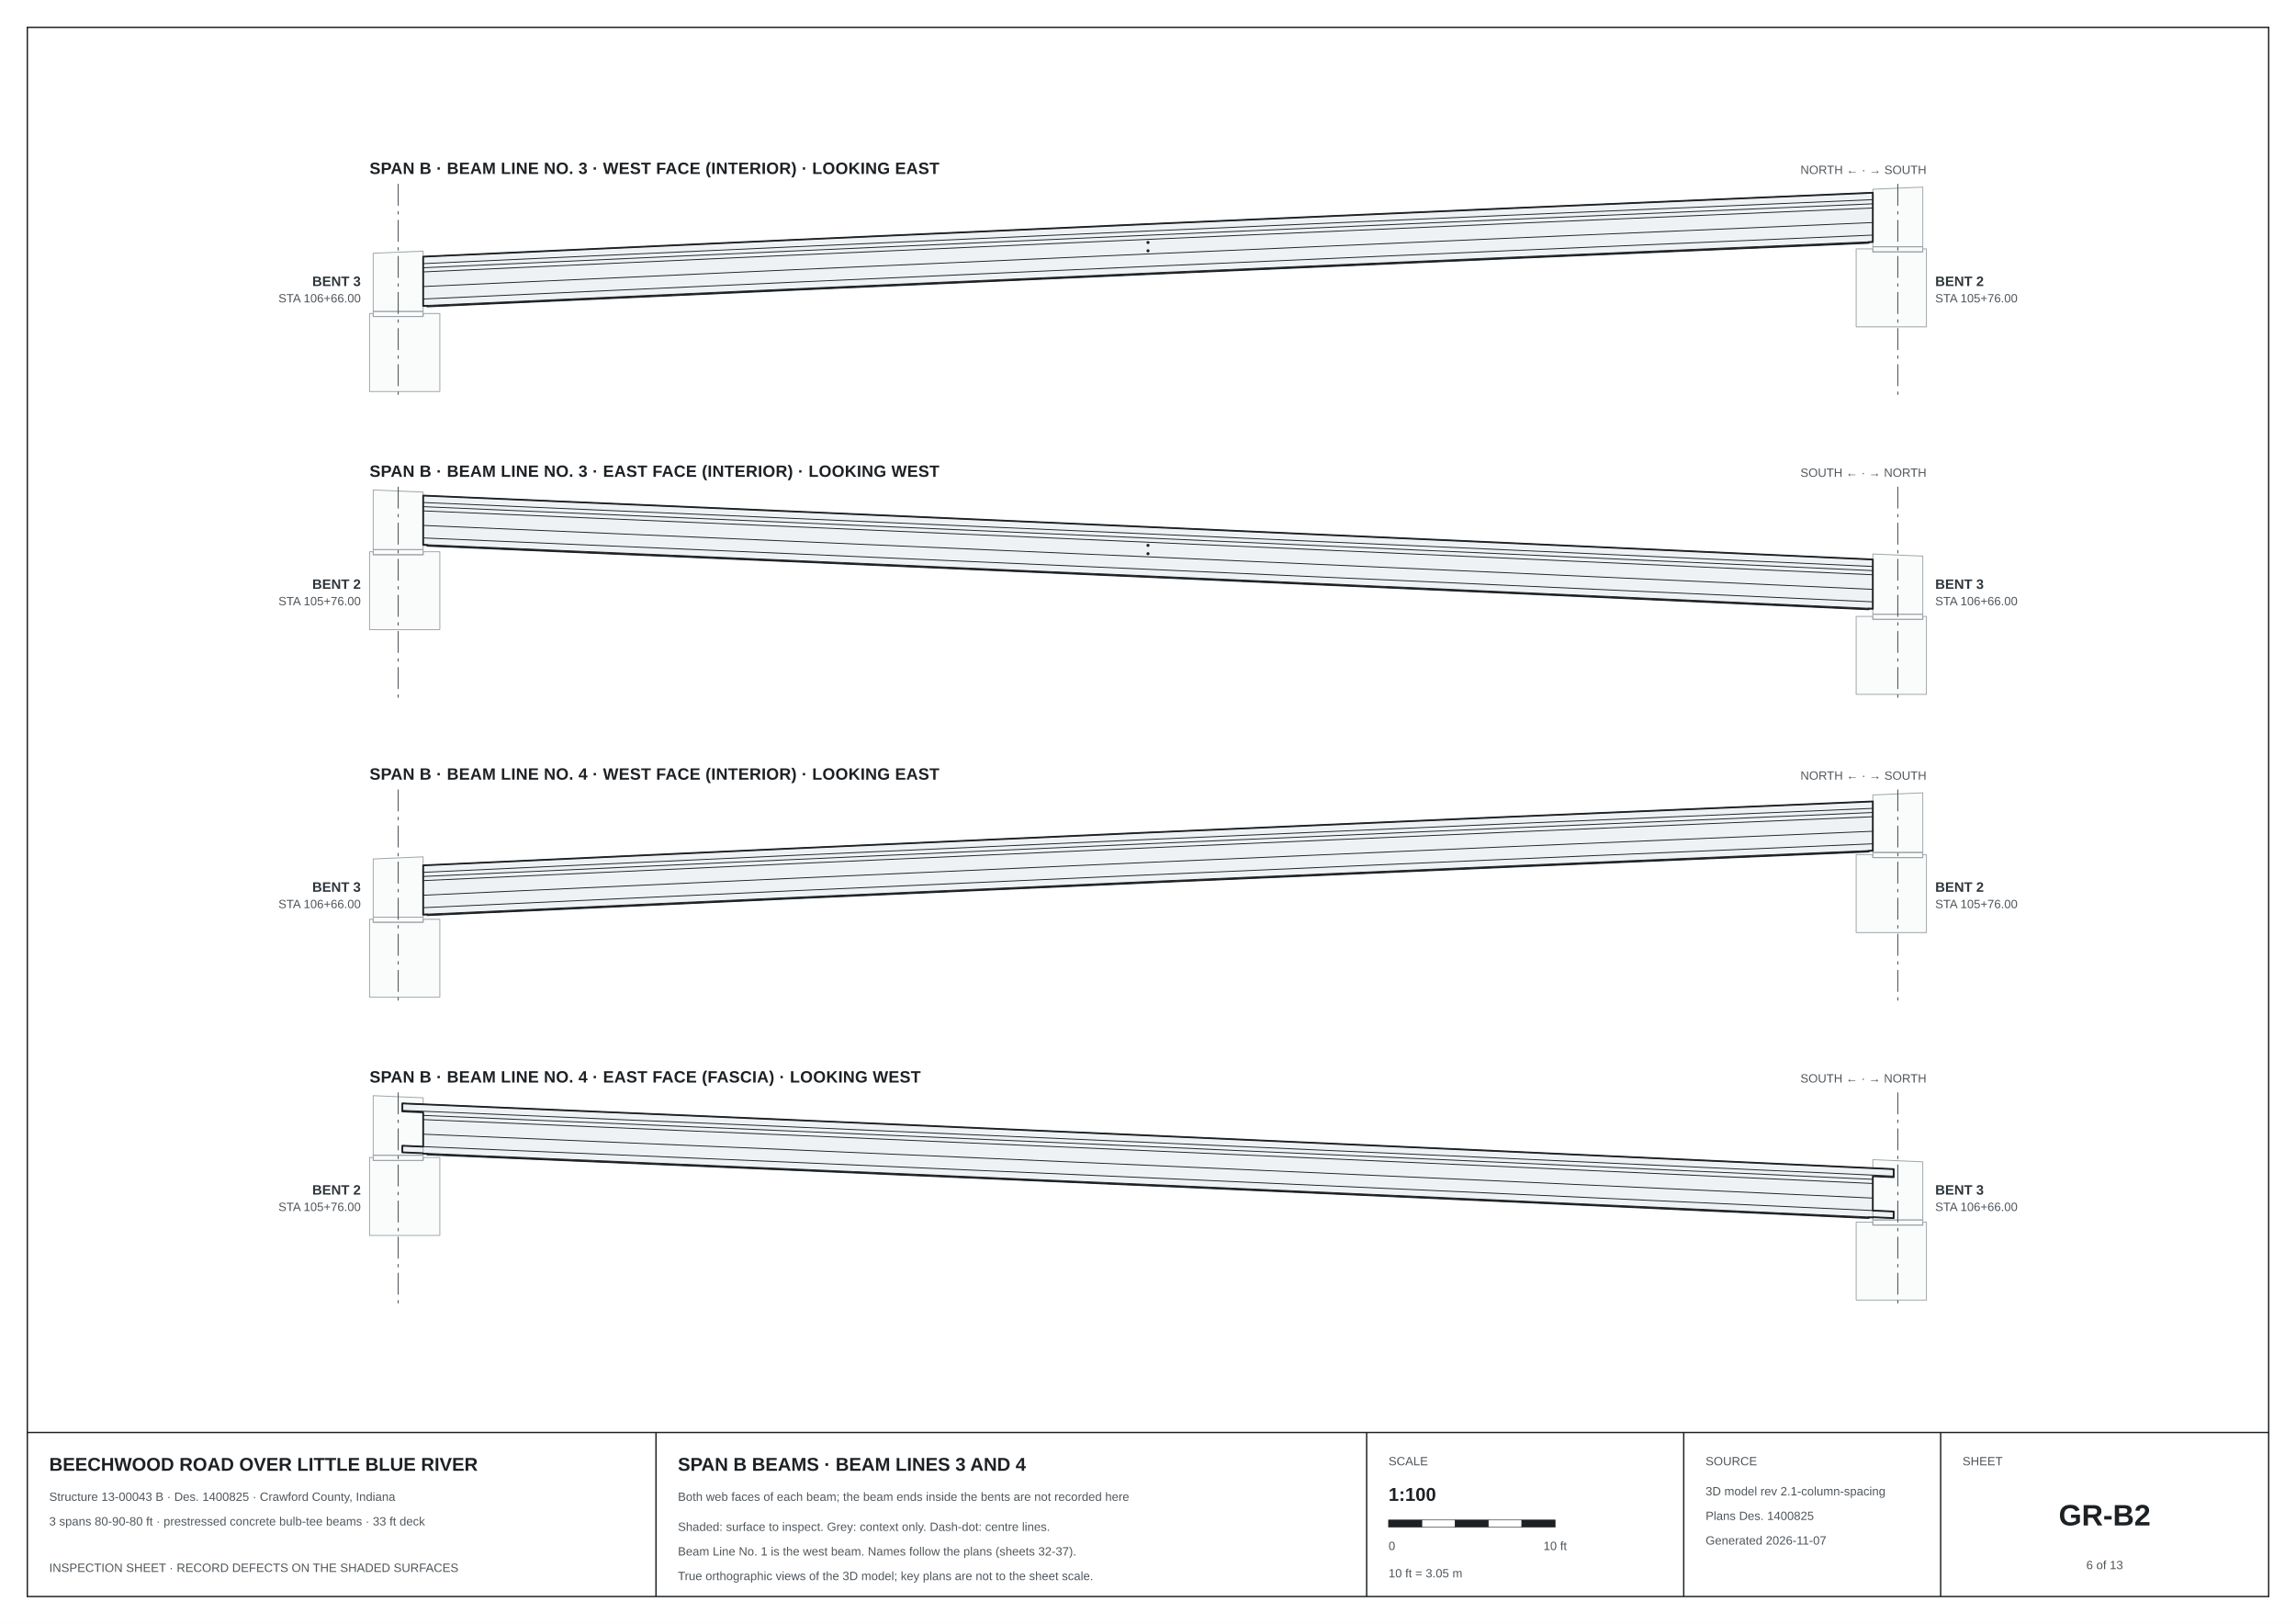
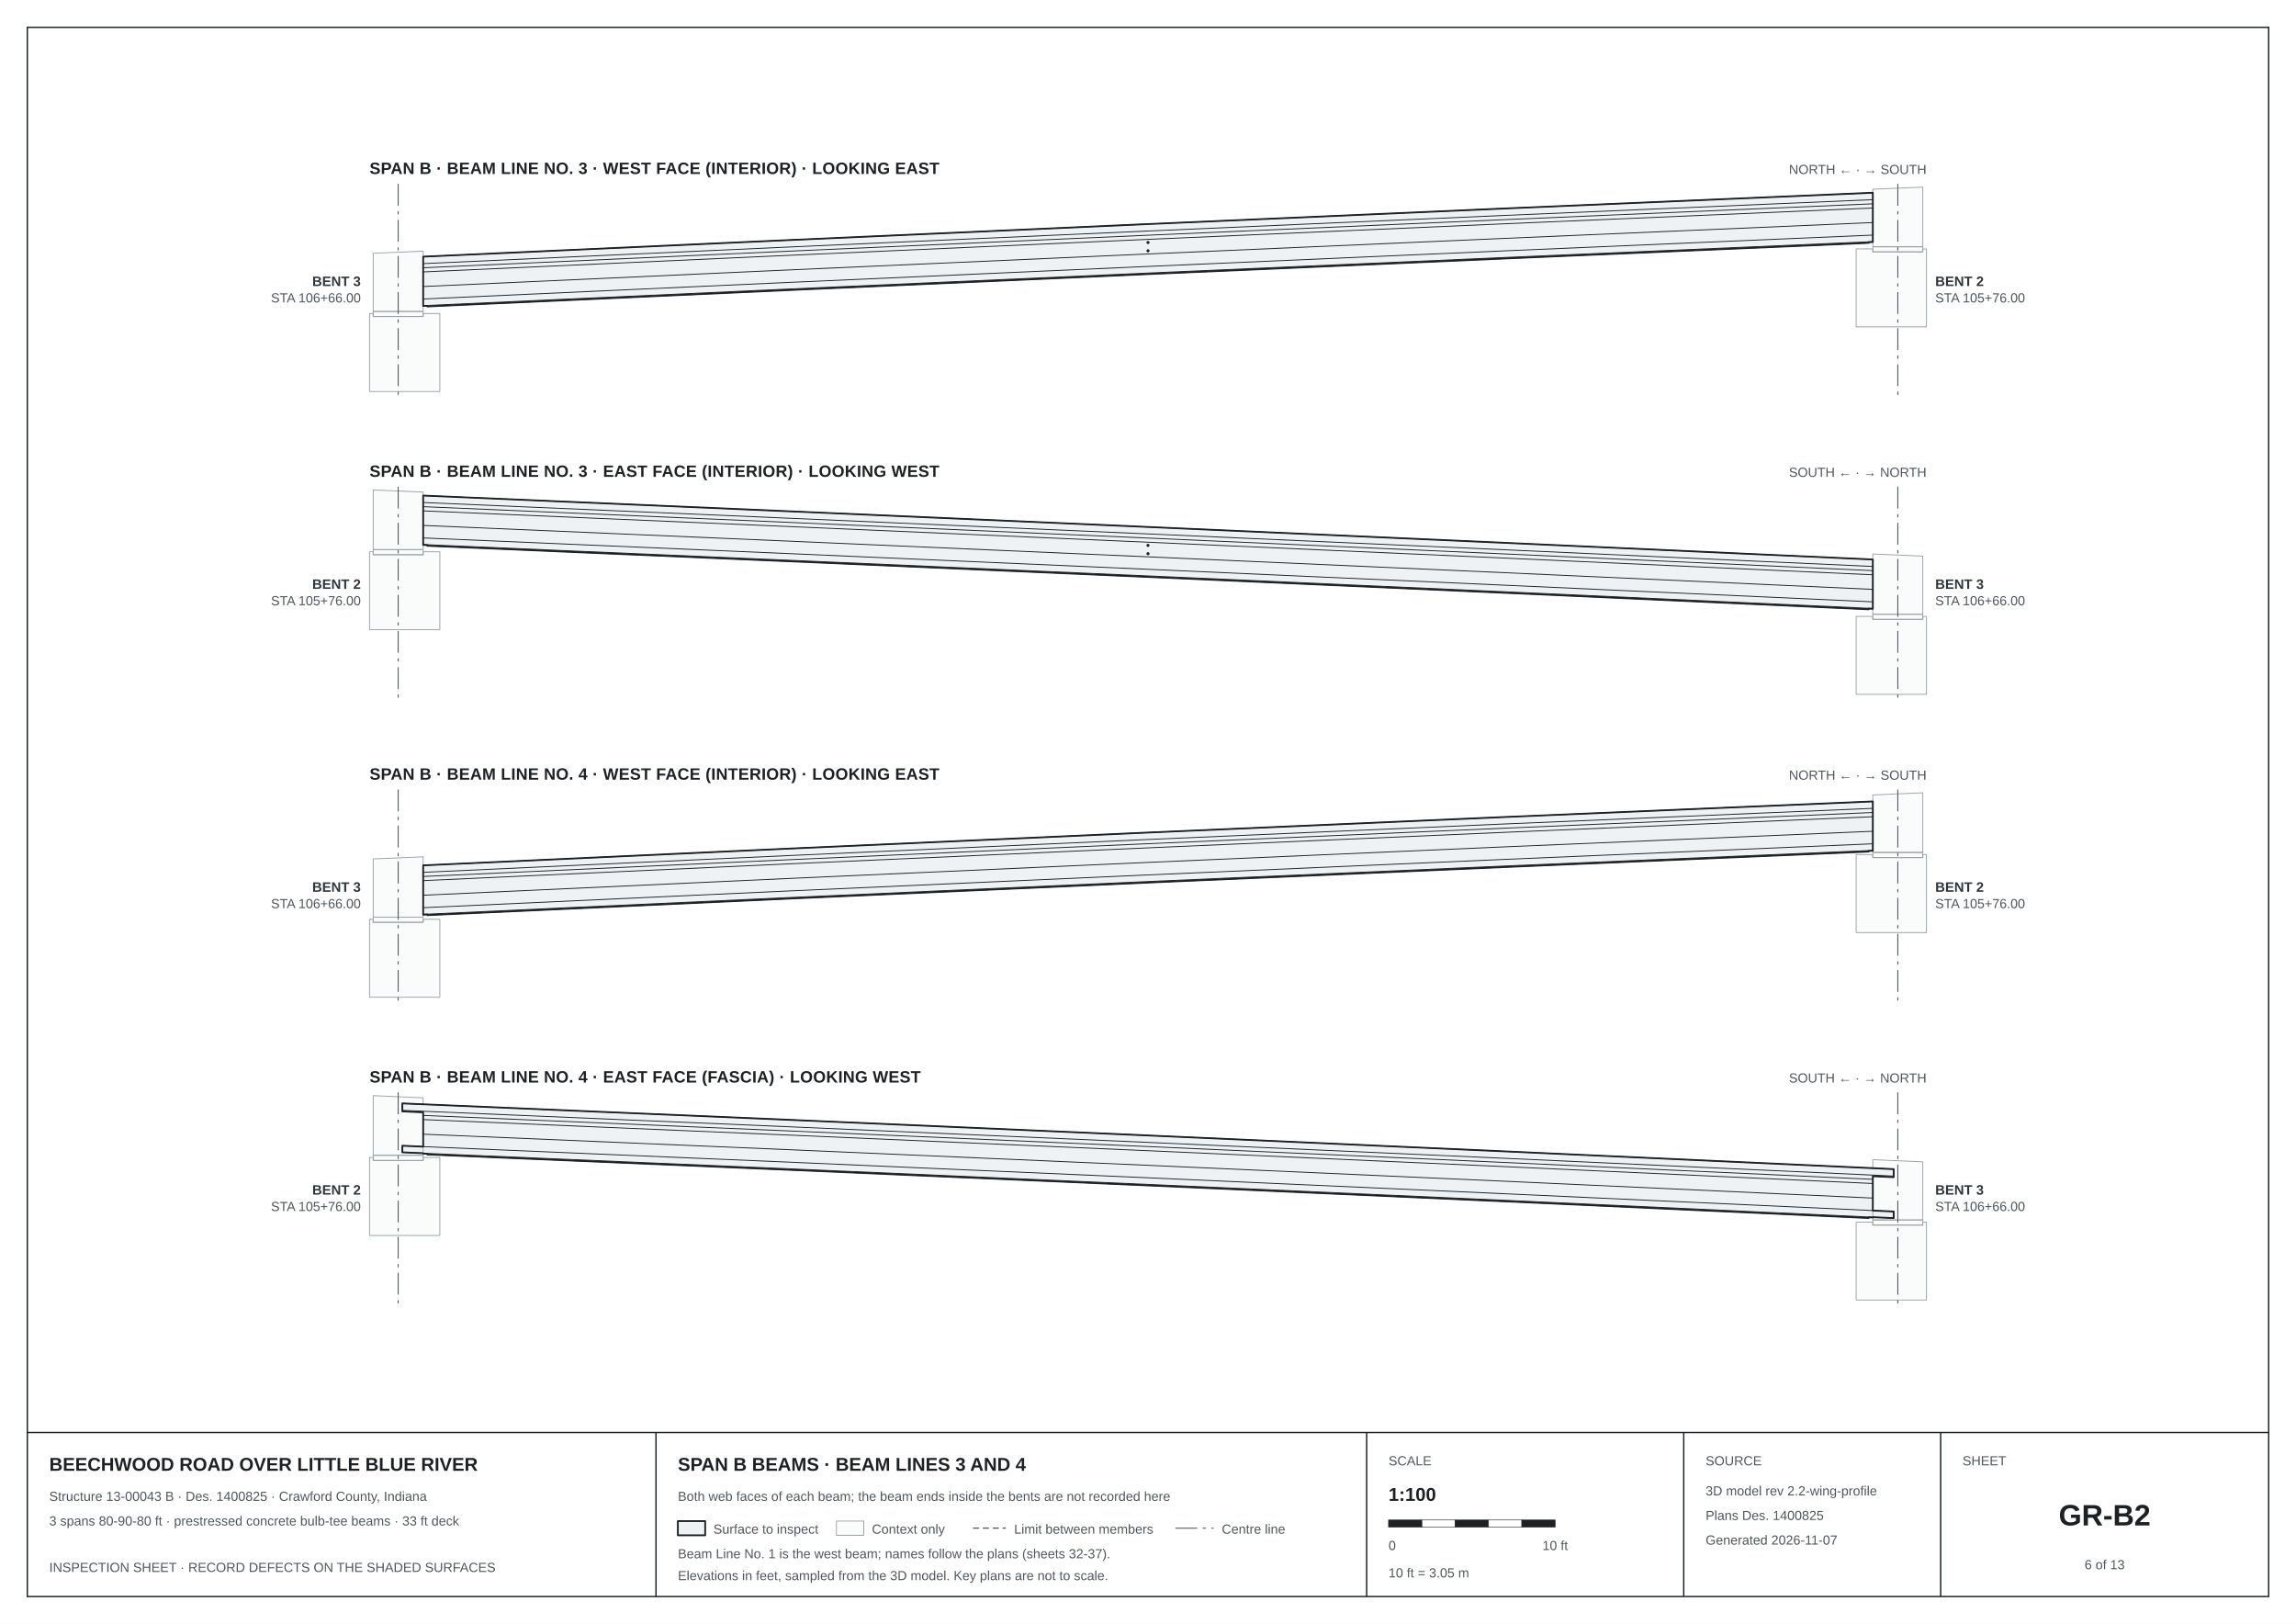
<svg xmlns="http://www.w3.org/2000/svg" viewBox="0 0 420 297" width="420mm" height="297mm">
-   <style>text{font-family:"IBM Plex Sans",Arial,Helvetica,sans-serif;fill:#1d2124}.t{font-size:2.6px}.s{font-size:2.2px;fill:#4f565b}.h{font-size:3px;font-weight:600;letter-spacing:.04px}.big{font-size:5.4px;font-weight:600}.mid{font-size:3.4px;font-weight:600}.lbl{font-size:2.5px;fill:#2f363b;font-weight:600}.ann{font-size:2.3px;fill:#1d2124}.o{fill:none;stroke:#1d2124;stroke-width:.32;stroke-linejoin:round;stroke-linecap:round}.e{fill:none;stroke:#1d2124;stroke-width:.16;stroke-linecap:round}.r{fill:none;stroke:#9aa2a7;stroke-width:.16;stroke-linejoin:round}.m{fill:#e3e7ea;stroke:#9aa2a7;stroke-width:.1}.f{fill:#eef2f4;stroke:none}.rf{fill:#fafbfb;stroke:none}.c{fill:none;stroke:#4f565b;stroke-width:.18;stroke-dasharray:4 1 .6 1}.ld{fill:none;stroke:#4f565b;stroke-width:.15}.ar{fill:#1d2124}.k{fill:none;stroke:#1d2124;stroke-width:.25}.thin{fill:none;stroke:#1d2124;stroke-width:.15}</style>
+   <style>text{font-family:"IBM Plex Sans",Arial,Helvetica,sans-serif;fill:#1d2124}.t{font-size:2.6px}.s{font-size:2.4px;fill:#4f565b}.h{font-size:3px;font-weight:600;letter-spacing:.04px}.big{font-size:5.4px;font-weight:600}.mid{font-size:3.4px;font-weight:600}.lbl{font-size:2.5px;fill:#2f363b;font-weight:600}.ann{font-size:2.5px;fill:#1d2124}.j{fill:none;stroke:#1d2124;stroke-width:.16;stroke-dasharray:1.1 .7}.o{fill:none;stroke:#1d2124;stroke-width:.32;stroke-linejoin:round;stroke-linecap:round}.e{fill:none;stroke:#1d2124;stroke-width:.16;stroke-linecap:round}.r{fill:none;stroke:#9aa2a7;stroke-width:.16;stroke-linejoin:round}.m{fill:#e3e7ea;stroke:#9aa2a7;stroke-width:.1}.f{fill:#eef2f4;stroke:none}.rf{fill:#fafbfb;stroke:none}.c{fill:none;stroke:#4f565b;stroke-width:.18;stroke-dasharray:4 1 .6 1}.ld{fill:none;stroke:#4f565b;stroke-width:.15}.ar{fill:#1d2124}.k{fill:none;stroke:#1d2124;stroke-width:.25}.thin{fill:none;stroke:#1d2124;stroke-width:.15}</style>
  <rect width="420" height="297" fill="#fff" />
  <rect x="5" y="5" width="410" height="287" class="k" />
  <text x="67.60" y="31.82" class="h" text-anchor="start">SPAN B · BEAM LINE NO. 3 · WEST FACE (INTERIOR) · LOOKING EAST</text>
  <text x="352.40" y="31.82" class="s" text-anchor="end">NORTH ← · → SOUTH</text>
  <g id="view-B-BL3-W">
    <path class="rf" d="M351.73,45.13 351.73,34.22 342.59,34.61 342.59,45.13Z" />
    <path class="rf" d="M339.54,59.78 352.40,59.78 352.40,45.52 351.73,45.52 351.73,46.07 342.59,46.07 342.59,45.52 339.54,45.52Z" />
    <path class="rf" d="M351.73,46.07 351.73,45.13 342.59,45.13 342.59,46.07Z" />
    <path class="rf" d="M77.41,56.96 77.41,45.93 68.27,46.32 68.27,56.96Z" />
    <path class="rf" d="M80.46,71.61 80.46,57.34 77.41,57.34 77.41,57.89 68.27,57.89 68.27,57.34 67.60,57.34 67.60,71.61Z" />
    <path class="rf" d="M77.41,57.89 77.41,56.96 68.27,56.96 68.27,57.89Z" />
    <path class="f" d="M78.17,55.92 78.17,56.05 144.53,53.04 210.00,50.13 275.47,47.27 341.83,44.42 341.83,44.30 342.59,44.26 342.59,35.25 275.47,38.12 210.00,40.98 144.53,43.90 77.41,46.94 77.41,55.96ZM209.89,45.94 209.88,45.85 209.93,45.77 210.02,45.75 210.11,45.80 210.12,45.90 210.07,45.98 209.98,46.00ZM209.91,44.26 210.00,44.22 210.09,44.26 210.13,44.35 210.09,44.44 210.00,44.48 209.91,44.44 209.87,44.35Z" />
    <path class="r" d="M351.73,45.13 351.73,34.22 342.59,34.61 342.59,45.13 351.73,45.13" />
    <path class="r" d="M339.54,59.78 352.40,59.78 352.40,45.52 351.73,45.52 351.73,46.07 342.59,46.07 342.59,45.52 339.54,45.52 339.54,59.78" />
    <path class="r" d="M351.73,46.07 351.73,45.13 342.59,45.13 342.59,46.07 351.73,46.07" />
    <path class="r" d="M77.41,56.96 77.41,45.93 68.27,46.32 68.27,56.96 77.41,56.96" />
    <path class="r" d="M80.46,71.61 80.46,57.34 77.41,57.34 77.41,57.89 68.27,57.89 68.27,57.34 67.60,57.34 67.60,71.61 80.46,71.61" />
    <path class="r" d="M77.41,57.89 77.41,56.96 68.27,56.96 68.27,57.89 77.41,57.89" />
    <path class="o" d="M78.17,55.92 78.17,56.05 144.53,53.04 210.00,50.13 275.47,47.27 341.83,44.42 341.83,44.30 342.59,44.26 342.59,35.25 275.47,38.12 210.00,40.98 144.53,43.90 77.41,46.94 77.41,55.96 78.17,55.92M209.89,45.94 209.88,45.85 209.93,45.77 210.02,45.75 210.11,45.80 210.12,45.90 210.07,45.98 209.98,46.00 209.89,45.94M209.91,44.26 210.00,44.22 210.09,44.26 210.13,44.35 210.09,44.44 210.00,44.48 209.91,44.44 209.87,44.35 209.91,44.26" />
    <path class="e" d="M342.59,44.26 341.83,44.30 341.83,44.42 275.47,47.27 210.00,50.13 144.53,53.04 78.17,56.05 78.17,55.92 77.41,55.96M342.50,35.25 275.47,38.12 210.00,40.98 144.53,43.90 77.50,46.94M342.50,36.52 275.47,39.39 210.00,42.25 144.53,45.17 77.50,48.21M342.50,37.28 275.47,40.16 210.00,43.02 144.53,45.93 77.50,48.97M342.50,38.05 275.47,40.92 210.00,43.78 144.53,46.69 77.50,49.73M342.50,40.71 275.47,43.59 210.00,46.45 144.53,49.36 77.50,52.40M342.50,43.00 275.47,45.87 210.00,48.73 144.53,51.64 77.50,54.68M342.50,44.20 275.47,47.08 210.00,49.94 144.53,52.85 77.50,55.89" />
  </g>
  <path class="c" d="M347.16,33.62V72.41" />
  <text x="354.00" y="52.31" class="lbl" text-anchor="start">BENT 2</text>
  <text x="354.00" y="55.31" class="s" text-anchor="start">STA 105+76.00</text>
  <path class="c" d="M72.84,33.62V72.41" />
  <text x="66.00" y="52.31" class="lbl" text-anchor="end">BENT 3</text>
  <text x="66.00" y="55.31" class="s" text-anchor="end">STA 106+66.00</text>
  <text x="67.60" y="87.21" class="h" text-anchor="start">SPAN B · BEAM LINE NO. 3 · EAST FACE (INTERIOR) · LOOKING WEST</text>
  <text x="352.40" y="87.21" class="s" text-anchor="end">SOUTH ← · → NORTH</text>
  <g id="view-B-BL3-E">
    <path class="rf" d="M77.41,100.52 77.41,90.00 68.27,89.61 68.27,100.52Z" />
    <path class="rf" d="M80.46,115.17 80.46,100.91 77.41,100.91 77.41,101.46 68.27,101.46 68.27,100.91 67.60,100.91 67.60,115.17Z" />
    <path class="rf" d="M77.41,100.52 68.27,100.52 68.27,101.46 77.41,101.46Z" />
    <path class="rf" d="M351.73,112.35 351.73,101.71 342.59,101.32 342.59,112.35Z" />
    <path class="rf" d="M339.54,127.00 352.40,127.00 352.40,112.74 351.73,112.74 351.73,113.28 342.59,113.28 342.59,112.74 339.54,112.74Z" />
    <path class="rf" d="M351.73,112.35 342.59,112.35 342.59,113.28 351.73,113.28Z" />
    <path class="f" d="M78.17,99.69 78.17,99.82 144.53,102.66 210.00,105.52 275.47,108.43 341.83,111.44 341.83,111.31 342.59,111.35 342.59,102.33 275.47,99.29 210.00,96.38 144.53,93.52 77.41,90.64 77.41,99.66ZM209.87,101.27 209.91,101.18 210.00,101.14 210.09,101.18 210.13,101.27 210.09,101.36 210.00,101.39 209.91,101.36ZM209.93,99.85 209.88,99.77 209.89,99.67 209.98,99.62 210.07,99.64 210.12,99.72 210.11,99.81 210.02,99.87Z" />
    <path class="r" d="M77.41,100.52 77.41,90.00 68.27,89.61 68.27,100.52 77.41,100.52" />
    <path class="r" d="M80.46,115.17 80.46,100.91 77.41,100.91 77.41,101.46 68.27,101.46 68.27,100.91 67.60,100.91 67.60,115.17 80.46,115.17" />
    <path class="r" d="M77.41,100.52 68.27,100.52 68.27,101.46 77.41,101.46 77.41,100.52" />
    <path class="r" d="M351.73,112.35 351.73,101.71 342.59,101.32 342.59,112.35 351.73,112.35" />
    <path class="r" d="M339.54,127.00 352.40,127.00 352.40,112.74 351.73,112.74 351.73,113.28 342.59,113.28 342.59,112.74 339.54,112.74 339.54,127.00" />
    <path class="r" d="M351.73,112.35 342.59,112.35 342.59,113.28 351.73,113.28 351.73,112.35" />
    <path class="o" d="M78.17,99.69 78.17,99.82 144.53,102.66 210.00,105.52 275.47,108.43 341.83,111.44 341.83,111.31 342.59,111.35 342.59,102.33 275.47,99.29 210.00,96.38 144.53,93.52 77.41,90.64 77.41,99.66 78.17,99.69M209.87,101.27 209.91,101.18 210.00,101.14 210.09,101.18 210.13,101.27 210.09,101.36 210.00,101.39 209.91,101.36 209.87,101.27M209.93,99.85 209.88,99.77 209.89,99.67 209.98,99.62 210.07,99.64 210.12,99.72 210.11,99.81 210.02,99.87 209.93,99.85" />
    <path class="e" d="M77.41,99.66 78.17,99.69 78.17,99.82 144.53,102.66 210.00,105.52 275.47,108.43 341.83,111.44 341.83,111.31 342.59,111.35M77.50,90.64 144.53,93.52 210.00,96.38 275.47,99.29 342.50,102.33M77.50,91.91 144.53,94.79 210.00,97.65 275.47,100.56 342.50,103.60M77.50,92.67 144.53,95.55 210.00,98.41 275.47,101.32 342.50,104.36M77.50,93.44 144.53,96.31 210.00,99.17 275.47,102.08 342.50,105.12M77.50,96.10 144.53,98.98 210.00,101.84 275.47,104.75 342.50,107.79M77.50,98.39 144.53,101.26 210.00,104.12 275.47,107.04 342.50,110.07M77.50,99.60 144.53,102.47 210.00,105.33 275.47,108.24 342.50,111.28" />
  </g>
  <path class="c" d="M72.84,89.01V127.80" />
  <text x="66.00" y="107.70" class="lbl" text-anchor="end">BENT 2</text>
  <text x="66.00" y="110.70" class="s" text-anchor="end">STA 105+76.00</text>
  <path class="c" d="M347.16,89.01V127.80" />
  <text x="354.00" y="107.70" class="lbl" text-anchor="start">BENT 3</text>
  <text x="354.00" y="110.70" class="s" text-anchor="start">STA 106+66.00</text>
  <text x="67.60" y="142.60" class="h" text-anchor="start">SPAN B · BEAM LINE NO. 4 · WEST FACE (INTERIOR) · LOOKING EAST</text>
  <text x="352.40" y="142.60" class="s" text-anchor="end">NORTH ← · → SOUTH</text>
  <g id="view-B-BL4-W">
    <path class="rf" d="M351.73,155.91 351.73,145.00 342.59,145.39 342.59,155.91Z" />
    <path class="rf" d="M339.54,170.57 352.40,170.57 352.40,156.30 351.73,156.30 351.73,156.85 342.59,156.85 342.59,156.30 339.54,156.30Z" />
    <path class="rf" d="M351.73,156.85 351.73,155.91 342.59,155.91 342.59,156.85Z" />
    <path class="rf" d="M77.41,167.74 77.41,156.71 68.27,157.10 68.27,167.74Z" />
    <path class="rf" d="M80.46,182.39 80.46,168.13 77.41,168.13 77.41,168.68 68.27,168.68 68.27,168.13 67.60,168.13 67.60,182.39Z" />
    <path class="rf" d="M77.41,168.68 77.41,167.74 68.27,167.74 68.27,168.68Z" />
    <path class="f" d="M78.17,167.25 78.17,167.38 144.53,164.34 210.00,161.42 275.47,158.57 341.83,155.75 341.83,155.63 342.59,155.60 342.59,146.58 275.47,149.42 210.00,152.27 144.53,155.20 77.41,158.27 77.41,167.29Z" />
    <path class="r" d="M351.73,155.91 351.73,145.00 342.59,145.39 342.59,155.91 351.73,155.91" />
    <path class="r" d="M339.54,170.57 352.40,170.57 352.40,156.30 351.73,156.30 351.73,156.85 342.59,156.85 342.59,156.30 339.54,156.30 339.54,170.57" />
    <path class="r" d="M351.73,156.85 351.73,155.91 342.59,155.91 342.59,156.85 351.73,156.85" />
    <path class="r" d="M77.41,167.74 77.41,156.71 68.27,157.10 68.27,167.74 77.41,167.74" />
    <path class="r" d="M80.46,182.39 80.46,168.13 77.41,168.13 77.41,168.68 68.27,168.68 68.27,168.13 67.60,168.13 67.60,182.39 80.46,182.39" />
    <path class="r" d="M77.41,168.68 77.41,167.74 68.27,167.74 68.27,168.68 77.41,168.68" />
    <path class="o" d="M78.17,167.25 78.17,167.38 144.53,164.34 210.00,161.42 275.47,158.57 341.83,155.75 341.83,155.63 342.59,155.60 342.59,146.58 275.47,149.42 210.00,152.27 144.53,155.20 77.41,158.27 77.41,167.29 78.17,167.25" />
    <path class="e" d="M342.59,155.60 341.83,155.63 341.83,155.75 275.47,158.57 210.00,161.42 144.53,164.34 78.17,167.38 78.17,167.25 77.41,167.29M342.50,146.58 275.47,149.42 210.00,152.27 144.53,155.20 77.50,158.27M342.50,147.85 275.47,150.69 210.00,153.54 144.53,156.47 77.50,159.54M342.50,148.61 275.47,151.46 210.00,154.31 144.53,157.23 77.50,160.30M342.50,149.38 275.47,152.22 210.00,155.07 144.53,157.99 77.50,161.06M342.50,152.04 275.47,154.88 210.00,157.73 144.53,160.66 77.50,163.73M342.50,154.33 275.47,157.17 210.00,160.02 144.53,162.94 77.50,166.01M342.50,155.54 275.47,158.38 210.00,161.23 144.53,164.15 77.50,167.22" />
  </g>
  <path class="c" d="M347.16,144.40V183.19" />
  <text x="354.00" y="163.10" class="lbl" text-anchor="start">BENT 2</text>
  <text x="354.00" y="166.10" class="s" text-anchor="start">STA 105+76.00</text>
  <path class="c" d="M72.84,144.40V183.19" />
  <text x="66.00" y="163.10" class="lbl" text-anchor="end">BENT 3</text>
  <text x="66.00" y="166.10" class="s" text-anchor="end">STA 106+66.00</text>
  <text x="67.60" y="197.99" class="h" text-anchor="start">SPAN B · BEAM LINE NO. 4 · EAST FACE (FASCIA) · LOOKING WEST</text>
  <text x="352.40" y="197.99" class="s" text-anchor="end">SOUTH ← · → NORTH</text>
  <g id="view-B-BL4-E">
-     <path class="rf" d="M77.41,211.30 77.41,203.44 73.60,203.27 73.60,201.81 77.41,201.97 77.41,200.78 68.27,200.39 68.27,211.30Z" />
+     <path class="rf" d="M77.41,203.44 73.60,203.27 73.60,201.81 77.41,201.97 77.41,200.78 68.27,200.39 68.27,211.30 77.41,211.30Z" />
    <path class="rf" d="M80.46,225.96 80.46,211.69 77.41,211.69 77.41,212.24 68.27,212.24 68.27,211.69 67.60,211.69 67.60,225.96Z" />
    <path class="rf" d="M77.41,211.30 68.27,211.30 68.27,212.24 77.41,212.24Z" />
    <path class="rf" d="M351.73,223.13 351.73,212.49 342.59,212.10 342.59,213.66 346.40,213.83 346.40,215.30 342.59,215.13 342.59,223.13Z" />
    <path class="rf" d="M339.54,237.78 352.40,237.78 352.40,223.52 351.73,223.52 351.73,224.07 342.59,224.07 342.59,223.52 339.54,223.52Z" />
    <path class="rf" d="M351.73,223.13 342.59,223.13 342.59,224.07 351.73,224.07Z" />
    <path class="f" d="M73.60,203.27 77.41,203.44 77.41,209.72 73.60,209.55 73.60,210.76 77.41,210.92 77.41,210.99 78.17,211.02 78.17,211.15 144.53,213.96 210.00,216.81 275.47,219.73 341.83,222.77 341.83,222.64 342.59,222.68 342.59,222.62 346.40,222.79 346.40,221.58 342.59,221.41 342.59,215.13 346.40,215.30 346.40,213.83 275.47,210.59 210.00,207.67 144.53,204.82 73.60,201.81Z" />
-     <path class="r" d="M77.41,211.30 77.41,203.44 73.60,203.27 73.60,201.81 77.41,201.97 77.41,200.78 68.27,200.39 68.27,211.30 77.41,211.30" />
+     <path class="r" d="M75.63,203.36 73.60,203.27 73.60,201.81 77.41,201.97 77.41,200.78 68.27,200.39 68.27,211.30 77.41,211.30 77.41,203.44 75.63,203.36" />
    <path class="r" d="M80.46,225.96 80.46,211.69 77.41,211.69 77.41,212.24 68.27,212.24 68.27,211.69 67.60,211.69 67.60,225.96 80.46,225.96" />
    <path class="r" d="M77.41,211.30 68.27,211.30 68.27,212.24 77.41,212.24 77.41,211.30" />
    <path class="r" d="M351.73,223.13 351.73,212.49 342.59,212.10 342.59,213.66 346.40,213.83 346.40,215.30 342.59,215.13 342.59,223.13 351.73,223.13" />
    <path class="r" d="M339.54,237.78 352.40,237.78 352.40,223.52 351.73,223.52 351.73,224.07 342.59,224.07 342.59,223.52 339.54,223.52 339.54,237.78" />
    <path class="r" d="M351.73,223.13 342.59,223.13 342.59,224.07 351.73,224.07 351.73,223.13" />
    <path class="o" d="M73.60,203.27 77.41,203.44 77.41,209.72 73.60,209.55 73.60,210.76 77.41,210.92 77.41,210.99 78.17,211.02 78.17,211.15 144.53,213.96 210.00,216.81 275.47,219.73 341.83,222.77 341.83,222.64 342.59,222.68 342.59,222.62 346.40,222.79 346.40,221.58 342.59,221.41 342.59,215.13 346.40,215.30 346.40,213.83 275.47,210.59 210.00,207.67 144.53,204.82 73.60,201.81 73.60,203.27" />
    <path class="e" d="M73.60,203.08 144.53,206.09 210.00,208.94 275.47,211.86 346.40,215.10M73.60,203.08 73.60,203.27M73.60,203.08 73.60,201.81 144.53,204.82 210.00,207.67 275.47,210.59 346.40,213.83 346.40,215.10M77.41,210.99 78.17,211.02 78.17,211.15 144.53,213.96 210.00,216.81 275.47,219.73 341.83,222.77 341.83,222.64 342.59,222.68M77.50,204.01 144.53,206.85 210.00,209.70 275.47,212.62 342.50,215.69M77.50,204.77 144.53,207.61 210.00,210.46 275.47,213.38 342.50,216.45M77.50,207.44 144.53,210.28 210.00,213.13 275.47,216.05 342.50,219.12M346.40,215.10 346.40,215.29M73.60,209.55 144.53,212.56 210.00,215.41 275.47,218.34 346.40,221.58 346.40,222.79 275.47,219.54 210.00,216.62 144.53,213.77 73.60,210.76 73.60,209.55" />
  </g>
  <path class="c" d="M72.84,199.79V238.58" />
  <text x="66.00" y="218.49" class="lbl" text-anchor="end">BENT 2</text>
  <text x="66.00" y="221.49" class="s" text-anchor="end">STA 105+76.00</text>
  <path class="c" d="M347.16,199.79V238.58" />
  <text x="354.00" y="218.49" class="lbl" text-anchor="start">BENT 3</text>
  <text x="354.00" y="221.49" class="s" text-anchor="start">STA 106+66.00</text>
  <path class="k" d="M5,262.0H415M120,262.0V292M250,262.0V292M308,262.0V292M355,262.0V292" />
  <text x="9.00" y="269.00" class="mid" text-anchor="start">BEECHWOOD ROAD OVER LITTLE BLUE RIVER</text>
  <text x="9.00" y="274.50" class="s" text-anchor="start">Structure 13-00043 B · Des. 1400825 · Crawford County, Indiana</text>
  <text x="9.00" y="279.00" class="s" text-anchor="start">3 spans 80-90-80 ft · prestressed concrete bulb-tee beams · 33 ft deck</text>
  <text x="9.00" y="287.50" class="s" text-anchor="start">INSPECTION SHEET · RECORD DEFECTS ON THE SHADED SURFACES</text>
  <text x="124.00" y="269.00" class="mid" text-anchor="start">SPAN B BEAMS · BEAM LINES 3 AND 4</text>
  <text x="124.00" y="274.50" class="s" text-anchor="start">Both web faces of each beam; the beam ends inside the bents are not recorded here</text>
-   <text x="124.00" y="280.00" class="s" text-anchor="start">Shaded: surface to inspect. Grey: context only. Dash-dot: centre lines.</text>
-   <text x="124.00" y="284.50" class="s" text-anchor="start">Beam Line No. 1 is the west beam. Names follow the plans (sheets 32-37).</text>
-   <text x="124.00" y="289.00" class="s" text-anchor="start">True orthographic views of the 3D model; key plans are not to the sheet scale.</text>
+   <rect x="124" y="278.2" width="5" height="2.6" class="f" />
+   <rect x="124" y="278.2" width="5" height="2.6" class="o" />
+   <text x="130.50" y="280.50" class="s" text-anchor="start">Surface to inspect</text>
+   <rect x="153" y="278.2" width="5" height="2.6" class="rf" />
+   <rect x="153" y="278.2" width="5" height="2.6" class="r" />
+   <text x="159.50" y="280.50" class="s" text-anchor="start">Context only</text>
+   <path class="j" d="M178,279.5h6" />
+   <text x="185.50" y="280.50" class="s" text-anchor="start">Limit between members</text>
+   <path class="c" d="M215,279.5h7" />
+   <text x="223.50" y="280.50" class="s" text-anchor="start">Centre line</text>
+   <text x="124.00" y="285.00" class="s" text-anchor="start">Beam Line No. 1 is the west beam; names follow the plans (sheets 32-37).</text>
+   <text x="124.00" y="289.00" class="s" text-anchor="start">Elevations in feet, sampled from the 3D model. Key plans are not to scale.</text>
  <text x="254.00" y="268.00" class="s" text-anchor="start">SCALE</text>
  <text x="254.00" y="274.50" class="mid" text-anchor="start">1:100</text>
  <rect x="254.00" y="278.0" width="6.10" height="1.3" fill="#1d2124" stroke="#1d2124" stroke-width=".1" />
  <rect x="260.10" y="278.0" width="6.10" height="1.3" fill="#fff" stroke="#1d2124" stroke-width=".1" />
  <rect x="266.19" y="278.0" width="6.10" height="1.3" fill="#1d2124" stroke="#1d2124" stroke-width=".1" />
  <rect x="272.29" y="278.0" width="6.10" height="1.3" fill="#fff" stroke="#1d2124" stroke-width=".1" />
  <rect x="278.38" y="278.0" width="6.10" height="1.3" fill="#1d2124" stroke="#1d2124" stroke-width=".1" />
  <text x="254.00" y="283.50" class="s" text-anchor="start">0</text>
  <text x="284.48" y="283.50" class="s" text-anchor="middle">10 ft</text>
  <text x="254.00" y="288.50" class="s" text-anchor="start">10 ft = 3.05 m</text>
  <text x="312.00" y="268.00" class="s" text-anchor="start">SOURCE</text>
-   <text x="312.00" y="273.50" class="s" text-anchor="start">3D model rev 2.1-column-spacing</text>
+   <text x="312.00" y="273.50" class="s" text-anchor="start">3D model rev 2.2-wing-profile</text>
  <text x="312.00" y="278.00" class="s" text-anchor="start">Plans Des. 1400825</text>
  <text x="312.00" y="282.50" class="s" text-anchor="start">Generated 2026-11-07</text>
  <text x="359.00" y="268.00" class="s" text-anchor="start">SHEET</text>
  <text x="385.00" y="279.00" class="big" text-anchor="middle">GR-B2</text>
  <text x="385.00" y="287.00" class="s" text-anchor="middle">6 of 13</text>
</svg>
